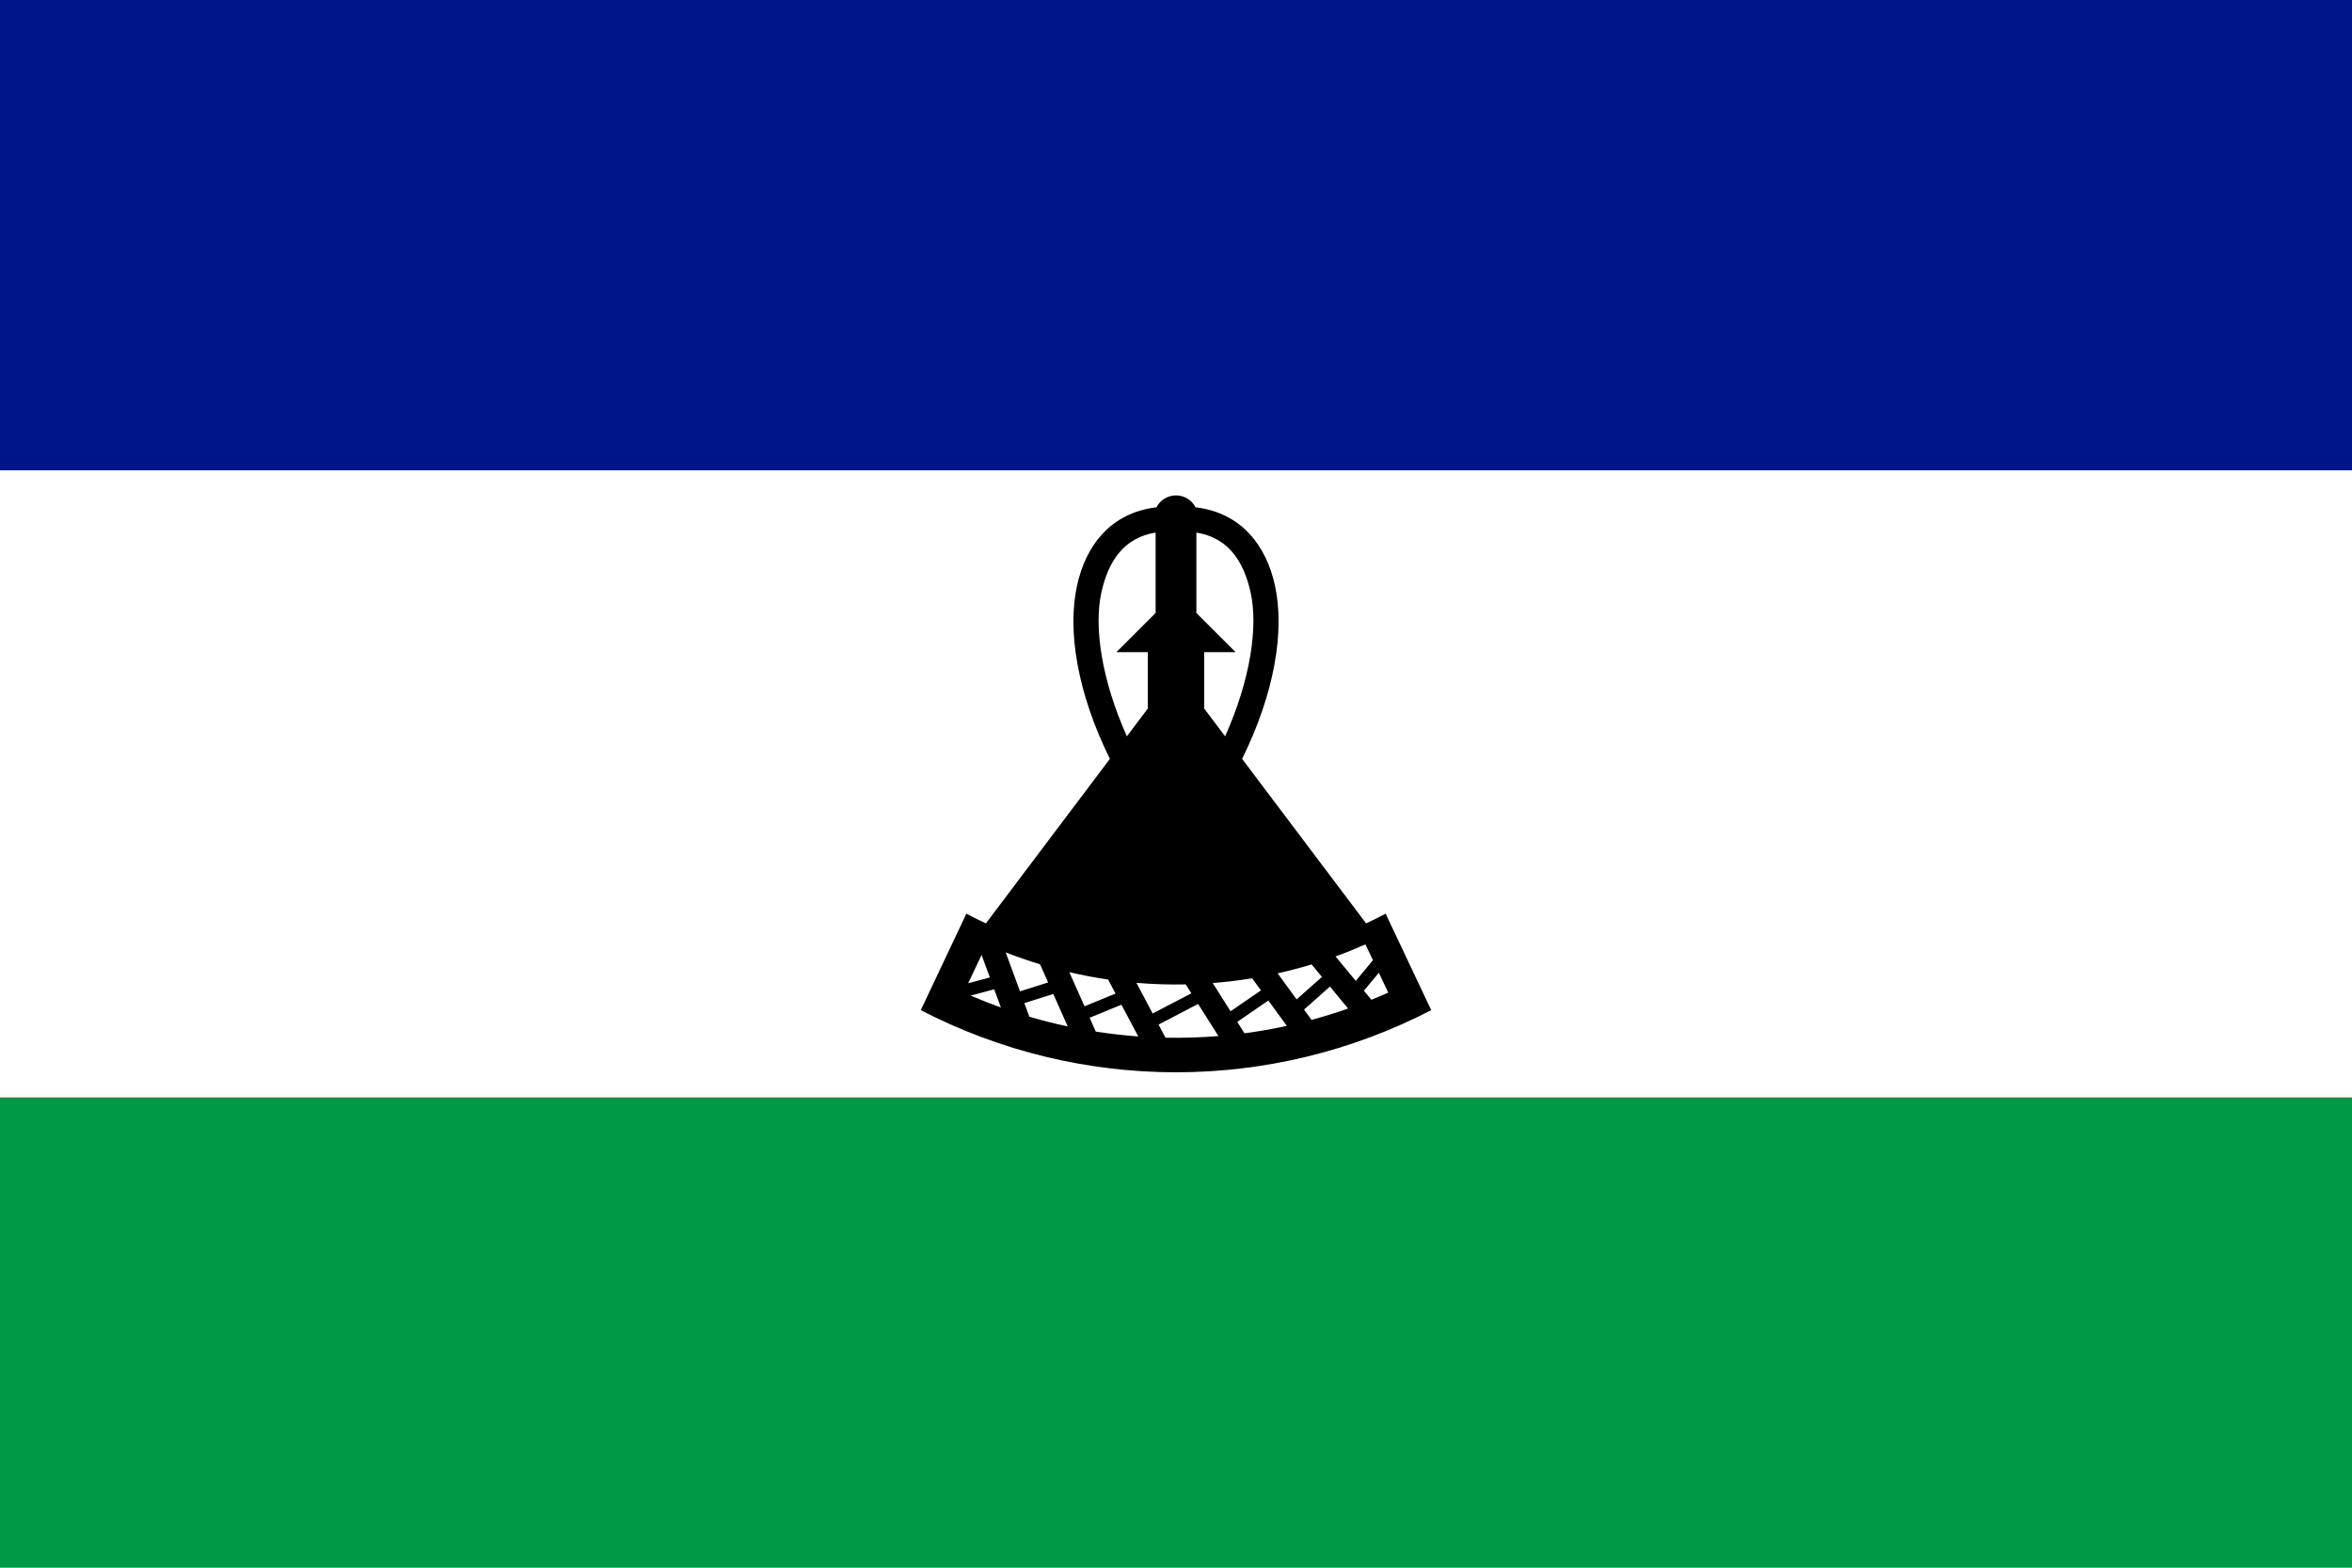
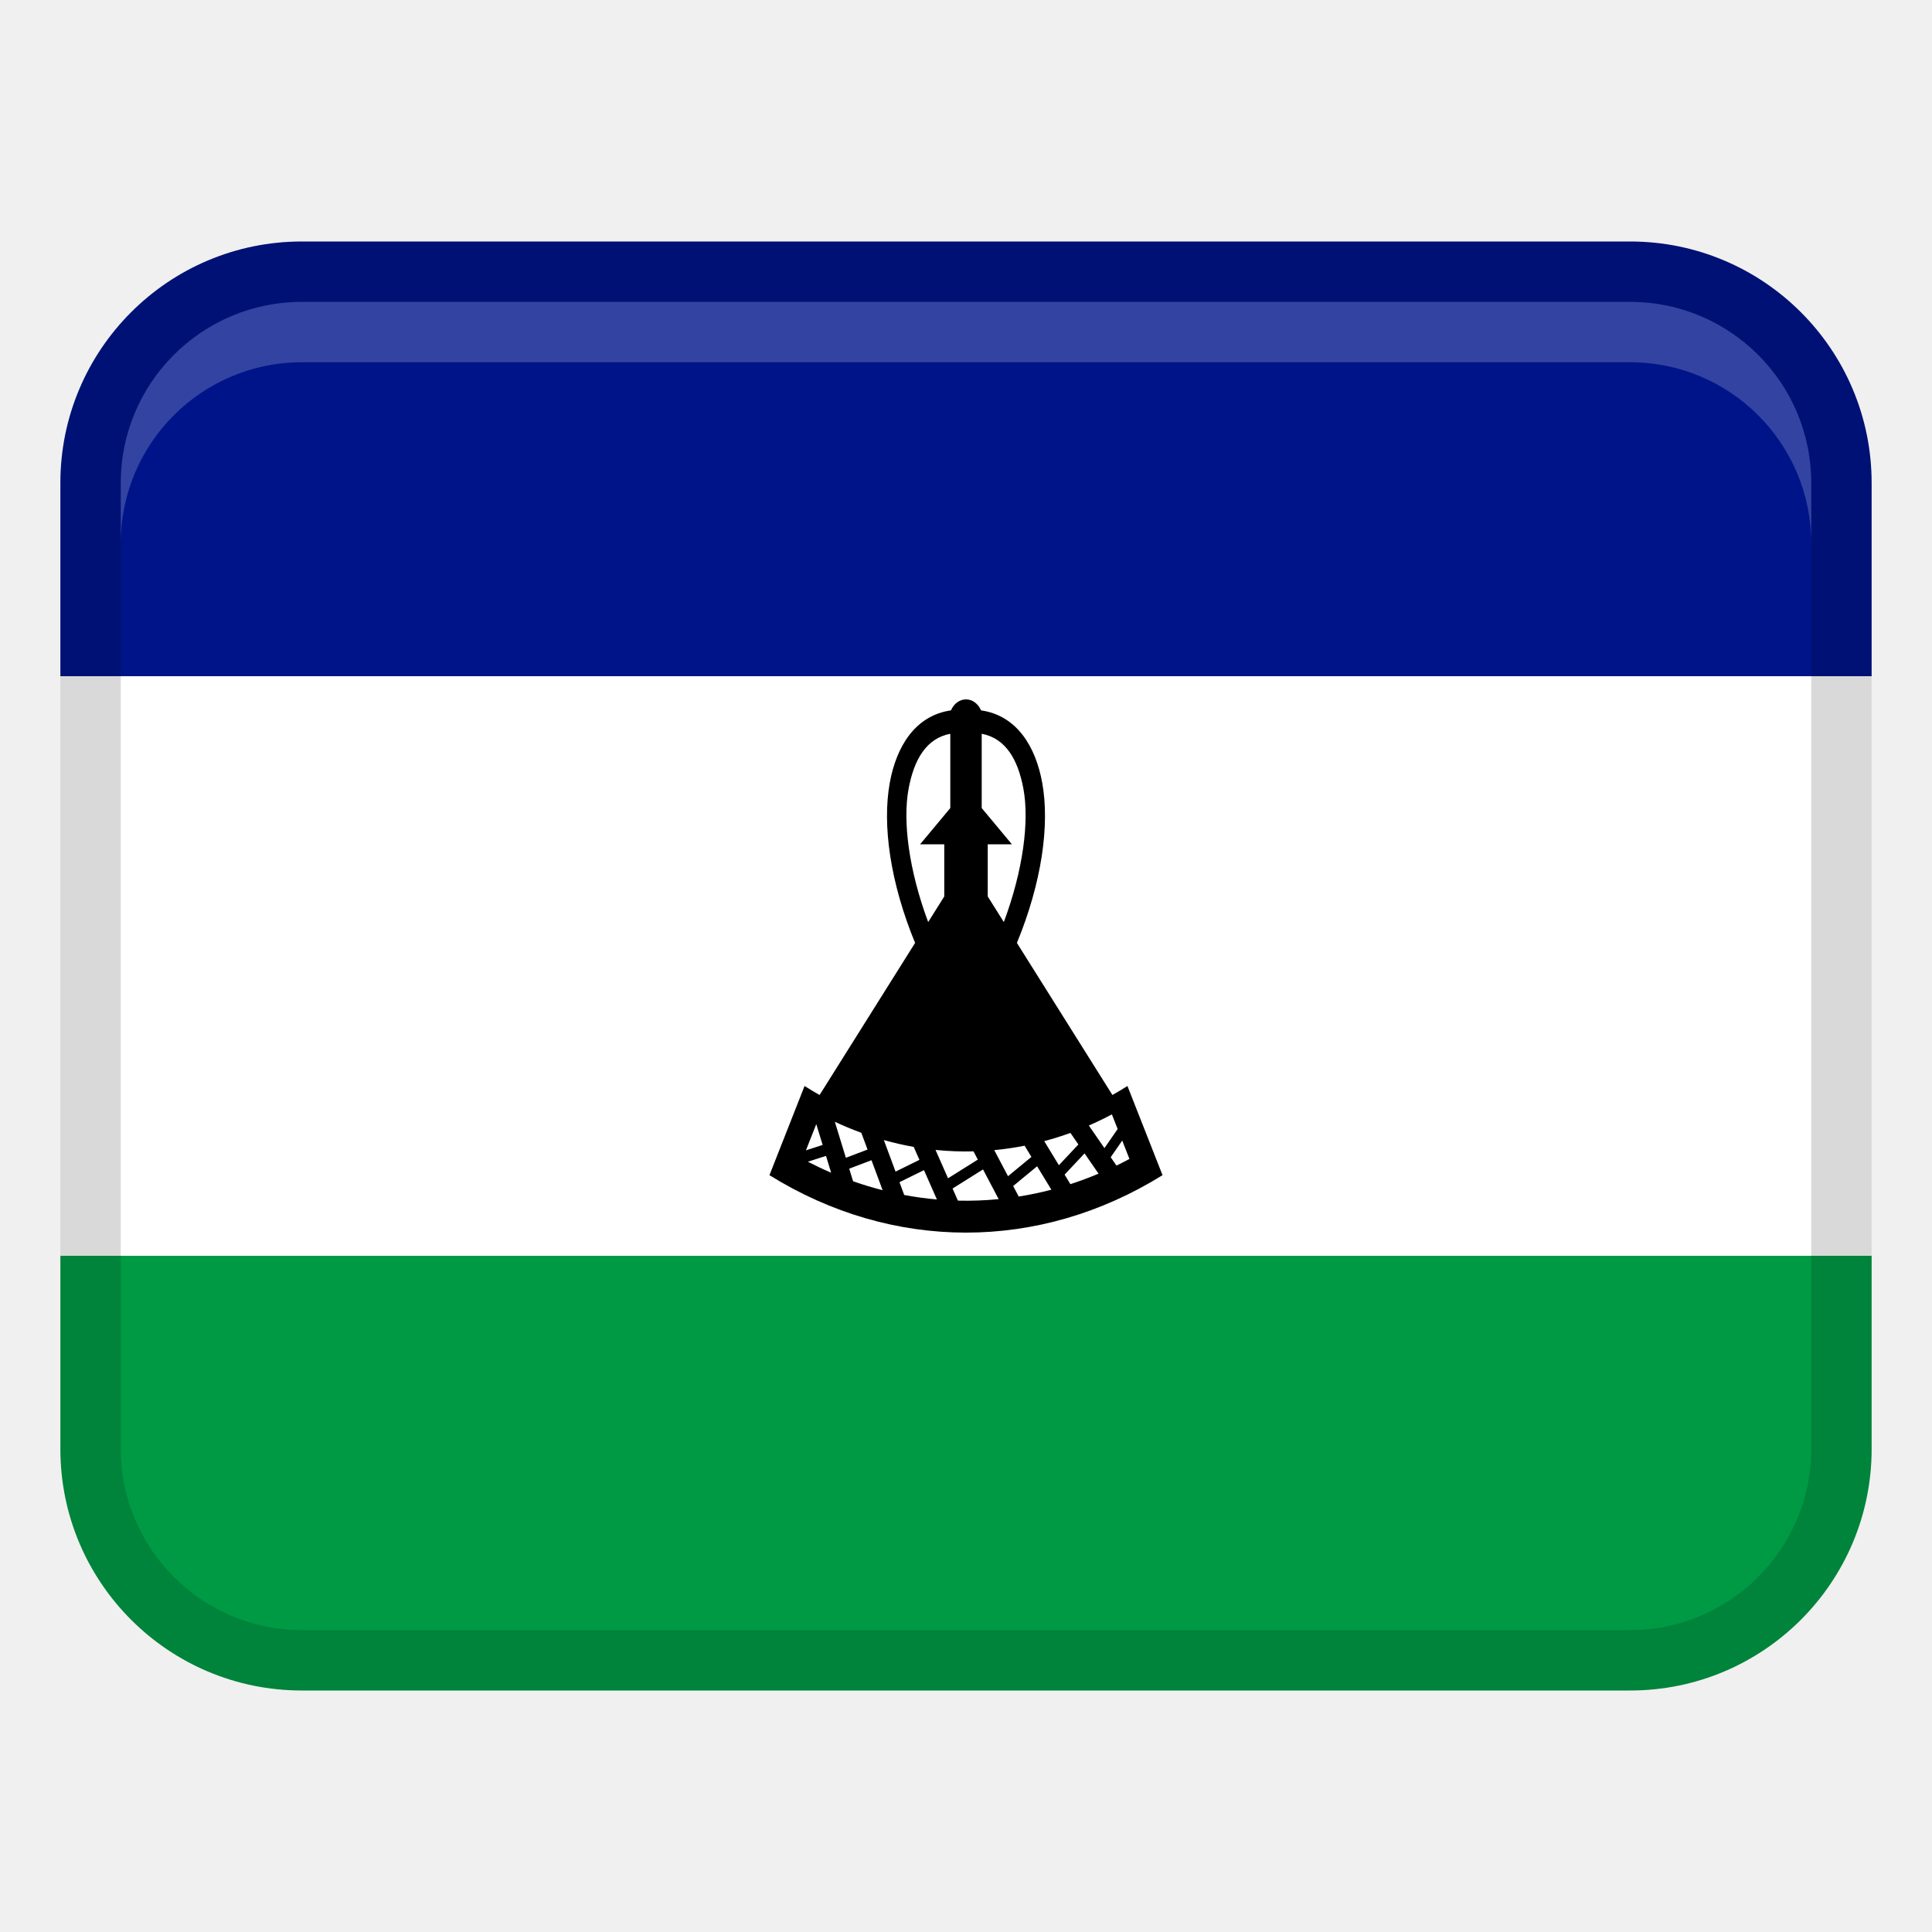
- <svg xmlns="http://www.w3.org/2000/svg" width="900" height="600" viewBox="0 0 84000 56000">
-   <path fill="#fff" d="M0 0h84000v56000H0z" />
-   <path fill="#001489" d="M0 0h84000v16800H0z" />
-   <path fill="#009a44" d="M0 39200h84000v16800H0z" />
-   <path d="M42000 17696a784 784 0 0 1 698 425c1660 198 2533 1400 2837 2798 355 1634-21 3856-1174 6189l4429 5877a16016 16016 0 0 0 697-347l1628 3446a19824 19824 0 0 1-18230 0l1628-3446a16016 16016 0 0 0 697 347l4429-5877c-1153-2333-1529-4555-1174-6189 304-1398 1177-2600 2837-2798a784 784 0 0 1 698-425zm1754 8606c898-2005 1190-3906 906-5163-251-1112-814-1938-1932-2114v2871l1400 1400h-1120v2016zm-2482-7277c-1118 176-1681 1002-1932 2114-284 1257 8 3158 906 5163l746-990v-2016h-1120l1400-1400zm-6216 15087-479 1012 775-208zm-390 1452a18592 18592 0 0 0 1080 425l-239-650zm1763-152 1005-318-289-648a16688 16688 0 0 1-1228-426zm1188 94-1033 327 179 486a18592 18592 0 0 0 1370 346zm1116 440 1107-454-265-501a16688 16688 0 0 1-1385-264zm1318-56-1136 465 220 495a18592 18592 0 0 0 1516 173zm1116 314 1381-722-200-318a16688 16688 0 0 1-1761-56zm1622-342-1412 738 248 468a18592 18592 0 0 0 1890-58zm1159 262 1086-746-315-433a16688 16688 0 0 1-1408 171zm1350-384-1110 763 257 407a18592 18592 0 0 0 1514-264zm1010-41 904-802-369-447a16688 16688 0 0 1-1214 319zm1190-457-925 821 268 368a18592 18592 0 0 0 1306-405zm922-203 613-739-267-565a16688 16688 0 0 1-1069 430zm825-292-534 643 267 323a18592 18592 0 0 0 602-256z" />
+ <svg xmlns="http://www.w3.org/2000/svg" width="32px" height="32px" viewBox="0 0 32 32">
+   <defs>
+     <clipPath id="fcard">
+       <rect x="1" y="4" width="30" height="24" rx="4" ry="4" />
+     </clipPath>
+   </defs>
+   <g class="nc-icon-wrapper">
+     <g clip-path="url(#fcard)">
+       <svg x="1" y="4" width="30" height="24" viewBox="0 0 84000 56000" preserveAspectRatio="none">
+         <path fill="#fff" d="M0 0h84000v56000H0z" />
+         <path fill="#001489" d="M0 0h84000v16800H0z" />
+         <path fill="#009a44" d="M0 39200h84000v16800H0z" />
+         <path d="M42000 17696a784 784 0 0 1 698 425c1660 198 2533 1400 2837 2798 355 1634-21 3856-1174 6189l4429 5877a16016 16016 0 0 0 697-347l1628 3446a19824 19824 0 0 1-18230 0l1628-3446a16016 16016 0 0 0 697 347l4429-5877c-1153-2333-1529-4555-1174-6189 304-1398 1177-2600 2837-2798a784 784 0 0 1 698-425zm1754 8606c898-2005 1190-3906 906-5163-251-1112-814-1938-1932-2114v2871l1400 1400h-1120v2016zm-2482-7277c-1118 176-1681 1002-1932 2114-284 1257 8 3158 906 5163l746-990v-2016h-1120l1400-1400zm-6216 15087-479 1012 775-208zm-390 1452a18592 18592 0 0 0 1080 425l-239-650zm1763-152 1005-318-289-648a16688 16688 0 0 1-1228-426zm1188 94-1033 327 179 486a18592 18592 0 0 0 1370 346zm1116 440 1107-454-265-501a16688 16688 0 0 1-1385-264zm1318-56-1136 465 220 495a18592 18592 0 0 0 1516 173zm1116 314 1381-722-200-318a16688 16688 0 0 1-1761-56zm1622-342-1412 738 248 468a18592 18592 0 0 0 1890-58zm1159 262 1086-746-315-433a16688 16688 0 0 1-1408 171zm1350-384-1110 763 257 407a18592 18592 0 0 0 1514-264zm1010-41 904-802-369-447a16688 16688 0 0 1-1214 319zm1190-457-925 821 268 368a18592 18592 0 0 0 1306-405zm922-203 613-739-267-565a16688 16688 0 0 1-1069 430zm825-292-534 643 267 323a18592 18592 0 0 0 602-256z" />
+       </svg>
+     </g>
+     <path d="M27,4H5c-2.209,0-4,1.791-4,4V24c0,2.209,1.791,4,4,4H27c2.209,0,4-1.791,4-4V8c0-2.209-1.791-4-4-4Zm3,20c0,1.654-1.346,3-3,3H5c-1.654,0-3-1.346-3-3V8c0-1.654,1.346-3,3-3H27c1.654,0,3,1.346,3,3V24Z" opacity=".15" />
+     <path d="M27,5H5c-1.657,0-3,1.343-3,3v1c0-1.657,1.343-3,3-3H27c1.657,0,3,1.343,3,3v-1c0-1.657-1.343-3-3-3Z" fill="#fff" opacity=".2" />
+   </g>
</svg>
